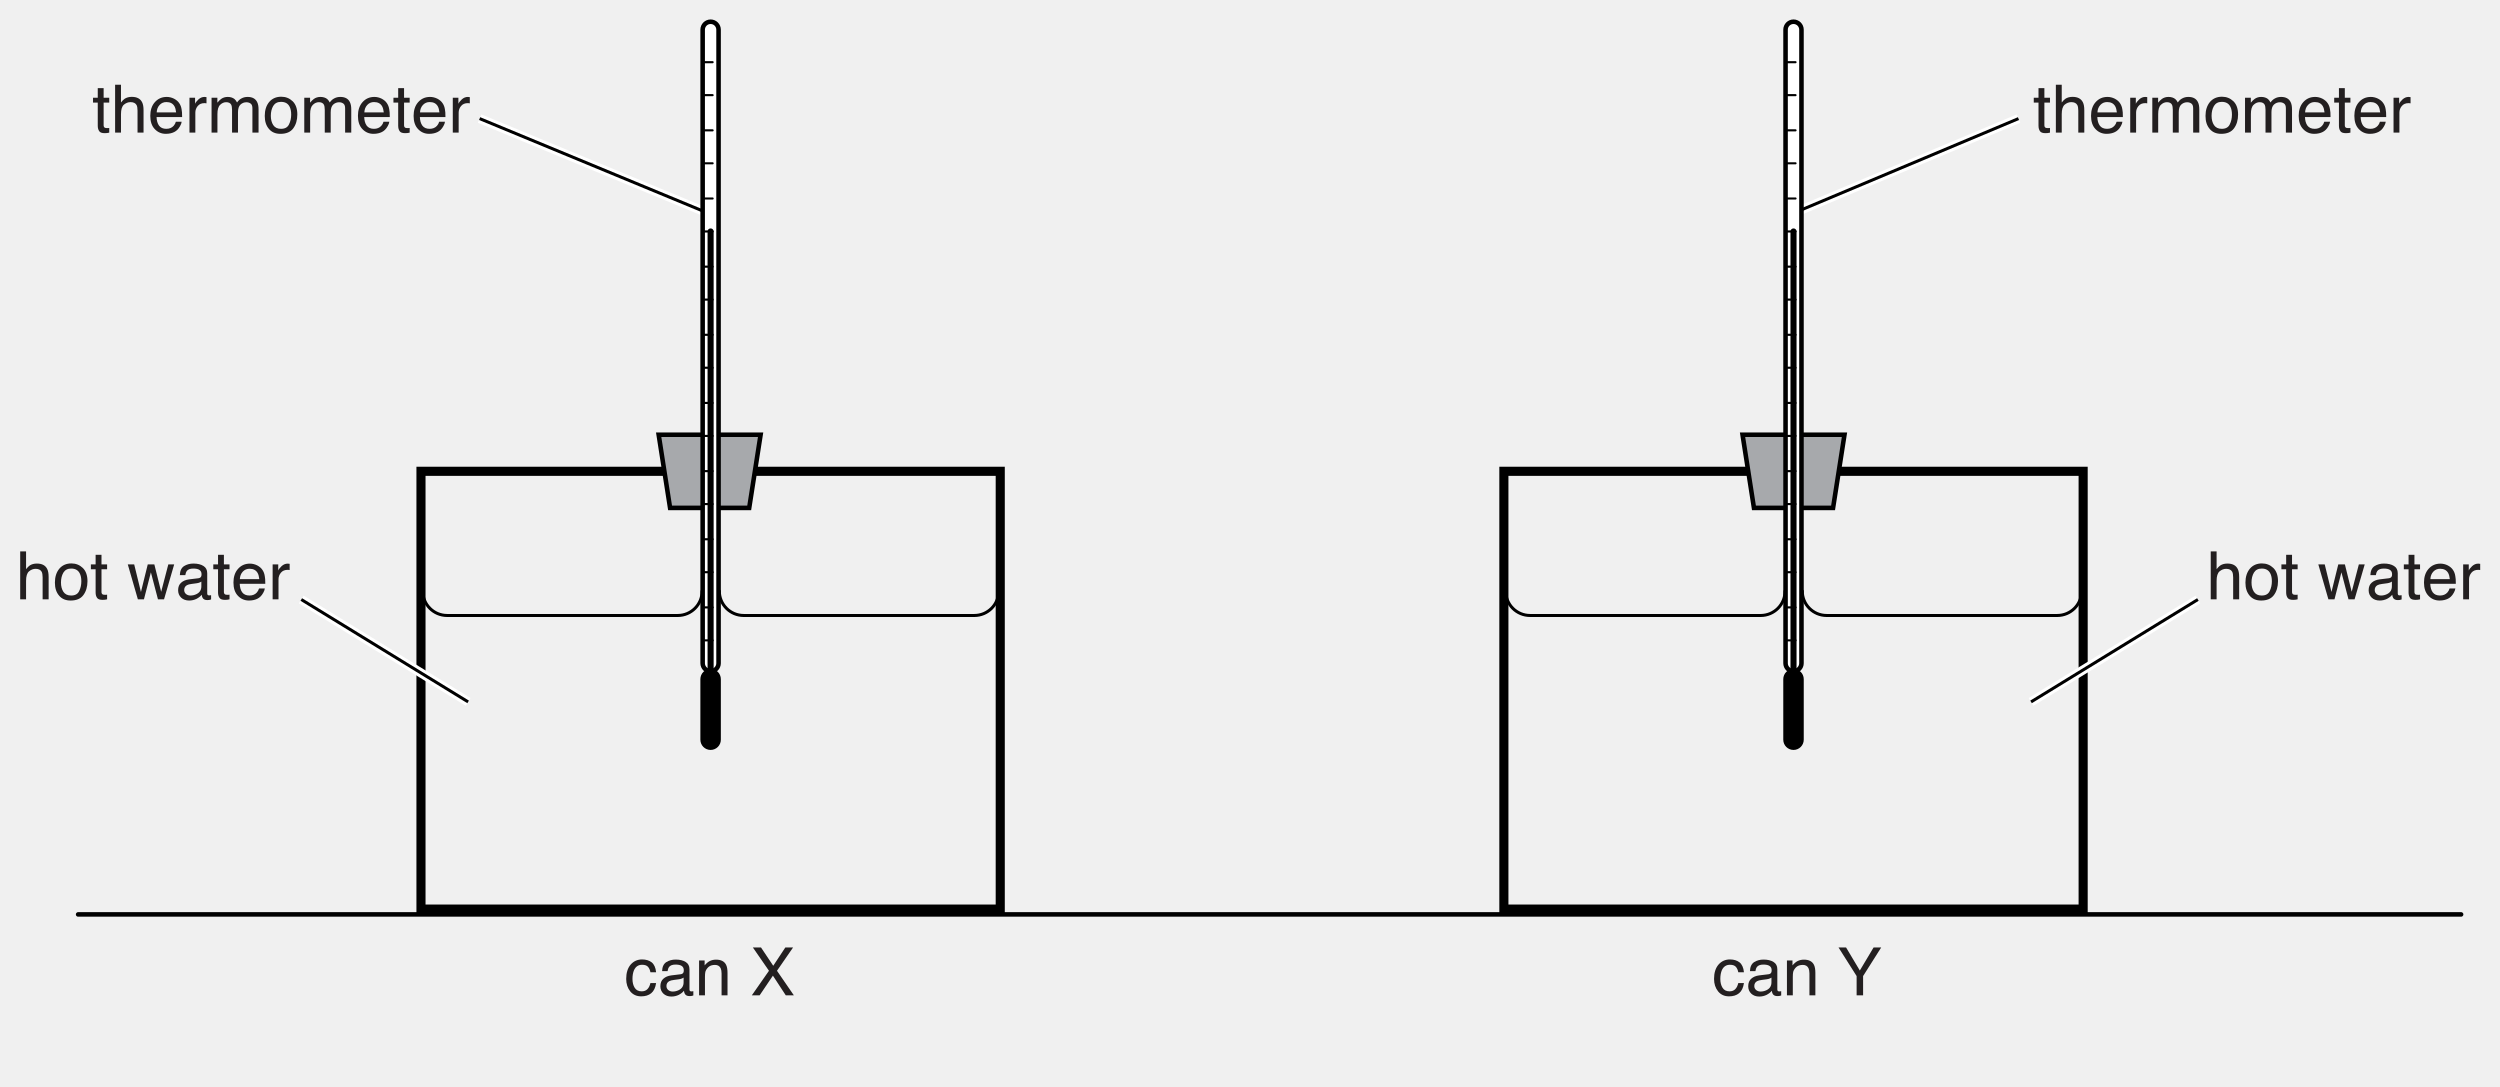
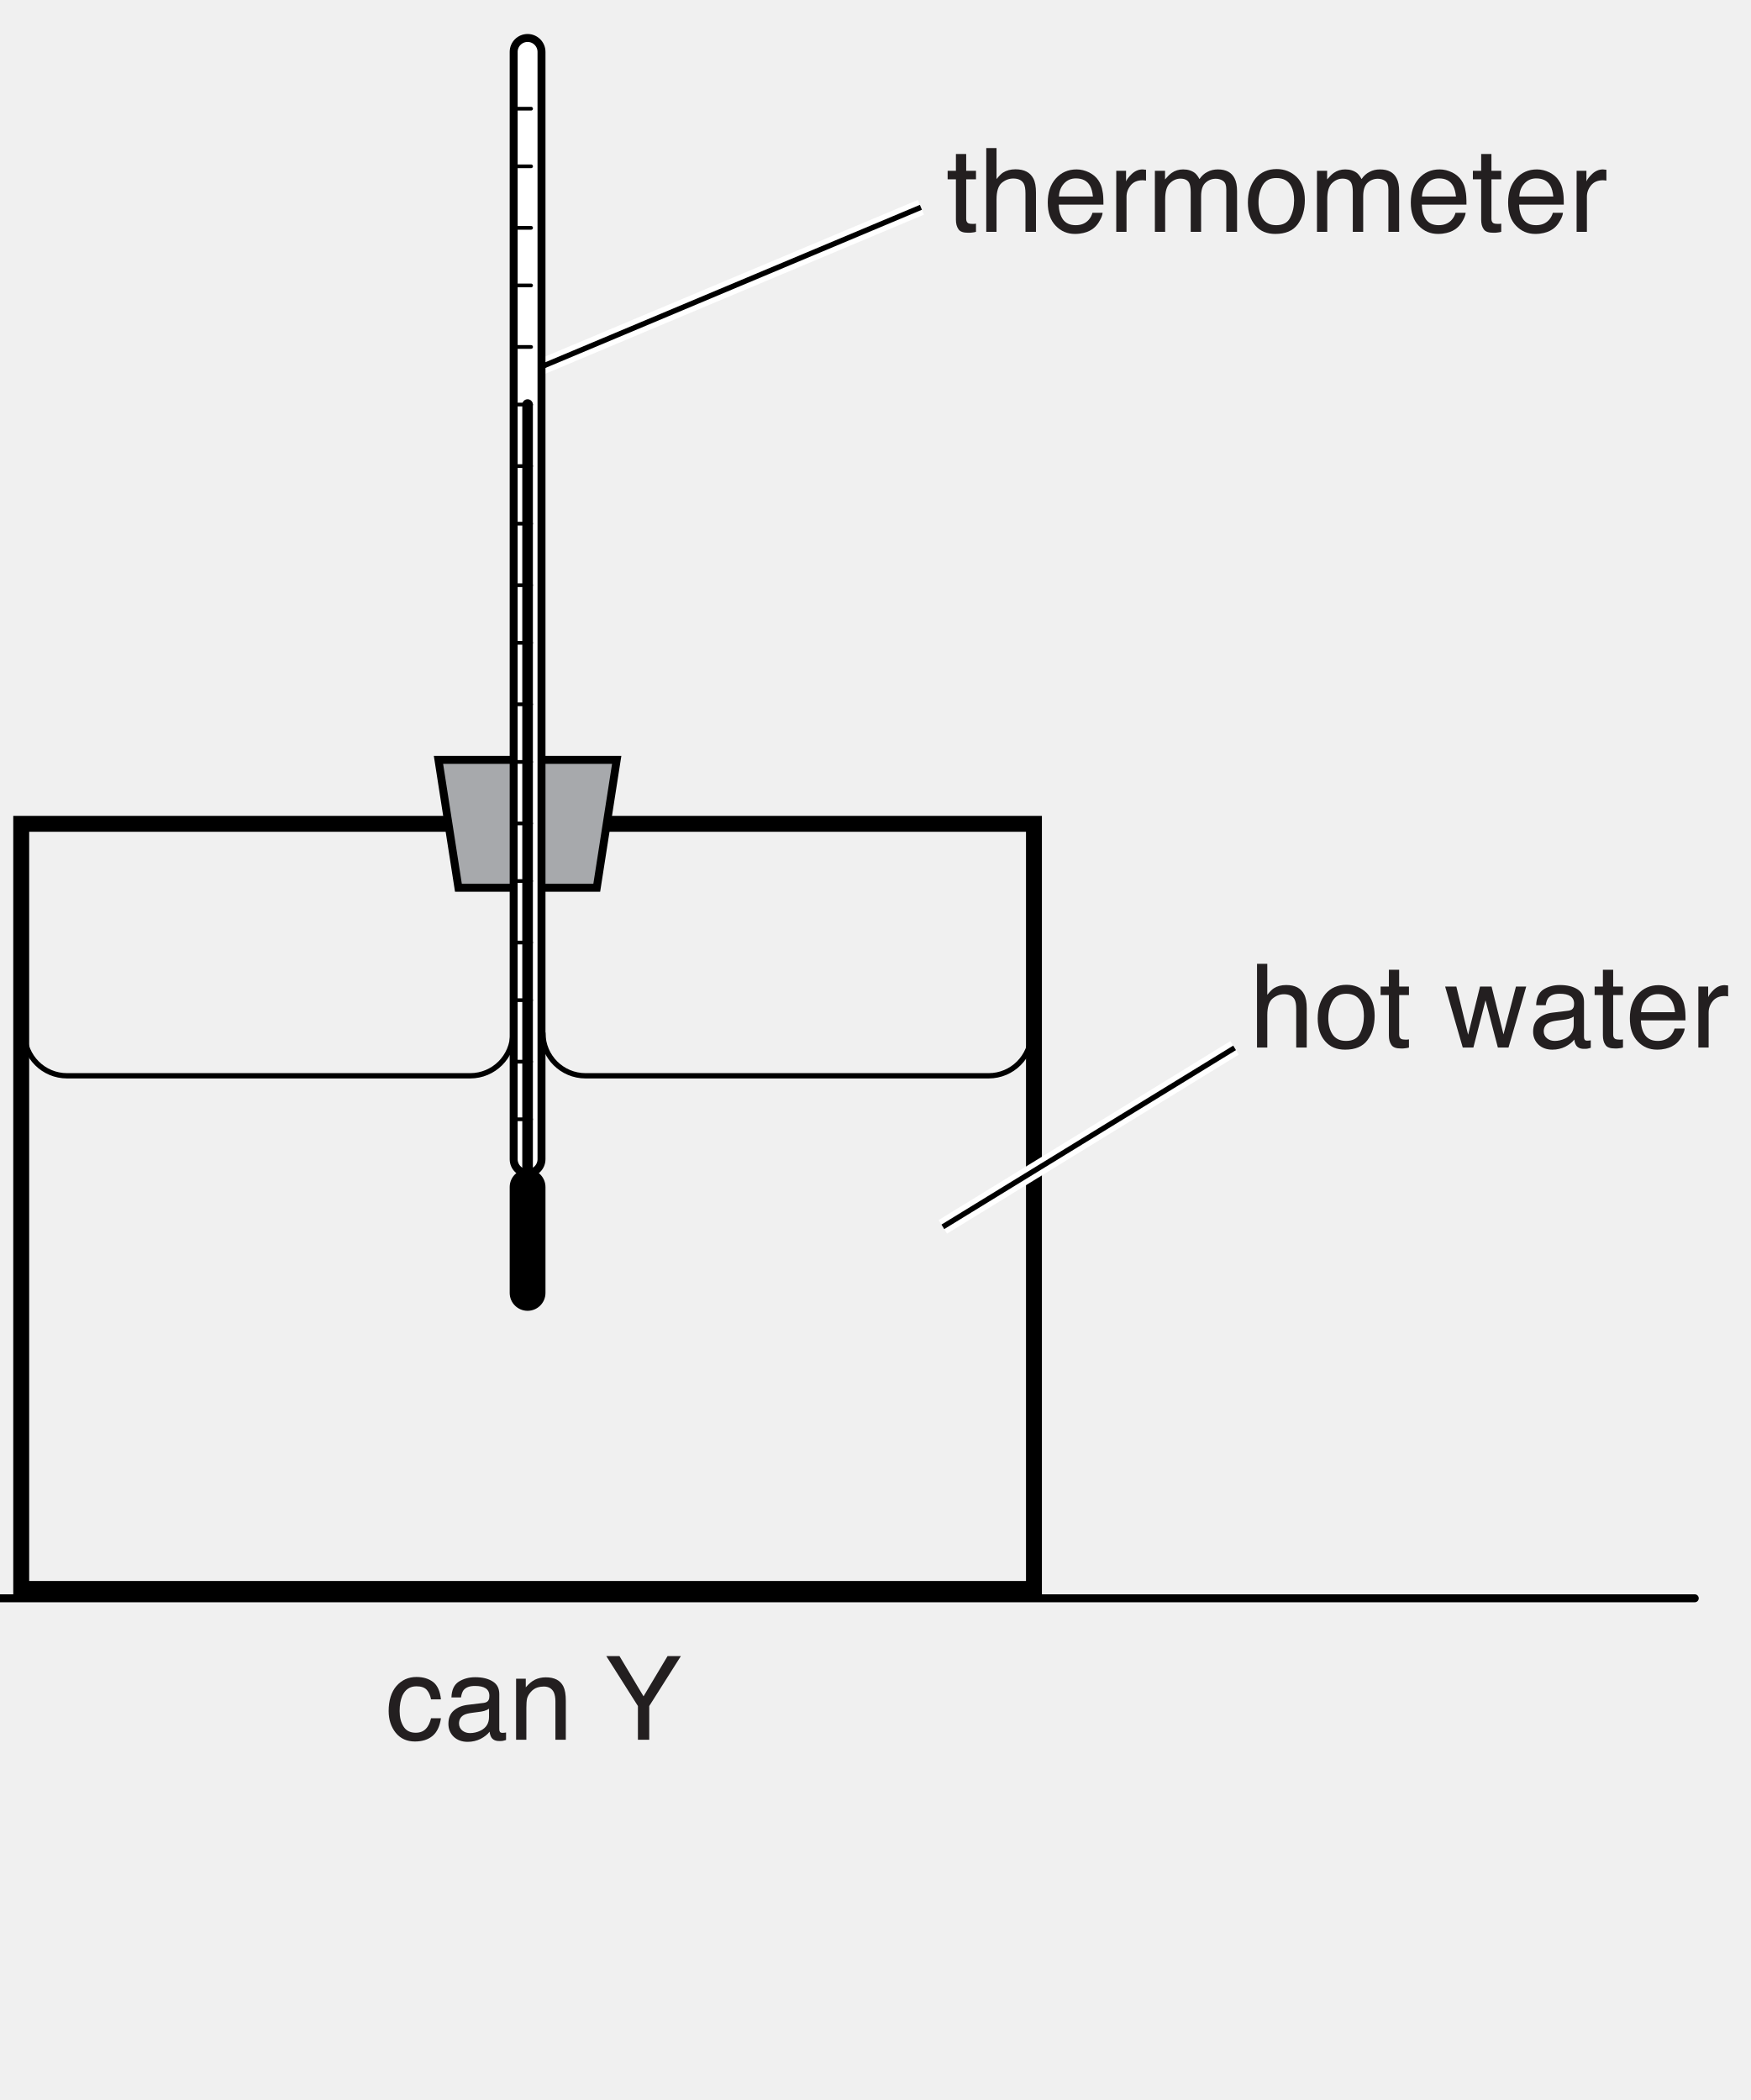
- <svg xmlns="http://www.w3.org/2000/svg" xmlns:xlink="http://www.w3.org/1999/xlink" data-id="0625_2018MJ_33_q06_fig6-1" data-width-mm="145.34" data-height-mm="63.17" data-measure="false" data-source="0625/33 MJ 2018 p8" version="1.1" width="412" height="179.060" viewBox="0 0 412 179.060">
+ <svg xmlns="http://www.w3.org/2000/svg" xmlns:xlink="http://www.w3.org/1999/xlink" data-id="0625_2018MJ_33_q06_fig6-1" data-width-mm="58.22" data-height-mm="69.85" data-measure="false" data-source="0625/33 MJ 2018 p8" version="1.1" width="165.028" height="198" viewBox="0 0 165.028 198">
  <defs>
    <clipPath id="clip_1">
-       <path transform="matrix(1,0,0,-1,-90.999,663.889)" d="M91 484.829H503V663.89H91Z" />
+       <path transform="matrix(1,0,0,-1,-336.839,663.89)" d="M336.839 465.89H501.867V663.89H336.839Z" />
    </clipPath>
    <clipPath id="clip_2">
-       <path transform="matrix(1,0,0,-1,-90.999,663.889)" d="M0 0H595.276V841.89H0Z" />
+       <path transform="matrix(1,0,0,-1,-336.839,663.89)" d="M0 0H595.276V841.89H0Z" />
    </clipPath>
    <clipPath id="clip_3">
-       <path transform="matrix(1,0,0,-1,-90.999,663.889)" d="M0 0H595.276V841.89H0Z" />
+       <path transform="matrix(1,0,0,-1,-336.839,663.89)" d="M0 0H595.276V841.89H0Z" />
    </clipPath>
    <clipPath id="clip_4">
-       <path transform="matrix(1,0,0,-1,-90.999,663.89)" d="M79.213 497.48H516.063V662.809H79.213Z" />
+       <path transform="matrix(1,0,0,-1,-336.839,663.890)" d="M79.213 497.48H516.063V662.809H79.213Z" />
    </clipPath>
    <path id="font_5_75" d="M.064 .718H.152V.452C.173 .478 .191 .497 .208 .508 .236 .526 .272 .536 .314 .536 .390 .536 .441 .509 .468 .456 .483 .427 .490 .387 .490 .335V0H.400V.329C.400 .368 .395 .396 .385 .414 .369 .442 .339 .457 .295 .457 .259 .457 .226 .444 .196 .419 .167 .394 .152 .347 .152 .277V0H.064V.718Z" />
    <path id="font_5_82" d="M.271 .057C.330 .057 .370 .079 .391 .123 .413 .167 .424 .216 .424 .270 .424 .319 .416 .359 .400 .389 .376 .437 .333 .461 .272 .461 .219 .461 .180 .441 .155 .400 .131 .359 .119 .310 .119 .252 .119 .196 .131 .150 .155 .113 .180 .076 .218 .057 .271 .057M.275 .538C.342 .538 .399 .515 .446 .470 .492 .425 .516 .359 .516 .272 .516 .188 .495 .118 .454 .063 .413 .008 .349-.018 .263-.018 .191-.018 .134 .005 .092 .054 .049 .103 .028 .168 .028 .250 .028 .338 .051 .407 .095 .460 .140 .512 .200 .538 .275 .538M.272 .536V.536Z" />
    <path id="font_5_87" d="M.082 .667H.170V.523H.254V.450H.170V.110C.170 .092 .177 .079 .189 .073 .196 .070 .207 .068 .223 .068 .227 .068 .232 .068 .237 .068 .242 .068 .247 .069 .254 .070V0C.244-.003 .233-.005 .222-.006 .211-.008 .200-.008 .187-.008 .146-.008 .118 .001 .104 .022 .089 .043 .082 .070 .082 .104V.450H.011V.523H.082V.667Z" />
    <path id="font_5_3" d="" />
    <path id="font_5_90" d="M.104 .523 .205 .110 .307 .523H.406L.508 .113 .615 .523H.703L.551 0H.460L.354 .405 .250 0H.159L.008 .523H.104Z" />
    <path id="font_5_68" d="M.131 .139C.131 .114 .141 .094 .159 .079 .178 .064 .200 .057 .225 .057 .256 .057 .286 .064 .315 .078 .364 .102 .388 .141 .388 .195V.266C.377 .258 .364 .252 .347 .247 .330 .243 .313 .239 .297 .238L.244 .231C.212 .227 .188 .221 .172 .212 .145 .197 .131 .172 .131 .139M.344 .316C.364 .319 .378 .327 .385 .342 .389 .350 .391 .361 .391 .376 .391 .406 .380 .427 .359 .441 .337 .455 .307 .461 .267 .461 .221 .461 .189 .449 .169 .424 .159 .410 .152 .390 .148 .363H.066C.068 .427 .089 .472 .129 .498 .169 .523 .216 .536 .269 .536 .331 .536 .381 .524 .419 .500 .457 .477 .476 .441 .476 .391V.089C.476 .080 .478 .073 .482 .067 .485 .062 .493 .059 .505 .059 .509 .059 .514 .059 .519 .060 .523 .060 .529 .061 .534 .062V-.002C.520-.006 .510-.009 .503-.010 .496-.011 .486-.011 .474-.011 .443-.011 .421-.000 .408 .020 .401 .032 .395 .048 .393 .069 .375 .045 .349 .025 .315 .007 .282-.009 .245-.018 .205-.018 .156-.018 .116-.003 .086 .025 .055 .055 .040 .092 .040 .136 .040 .185 .055 .223 .085 .249 .115 .276 .155 .293 .204 .299L.344 .316M.271 .536V.536Z" />
    <path id="font_5_72" d="M.282 .535C.319 .535 .355 .526 .390 .509 .424 .491 .451 .469 .469 .441 .487 .415 .499 .384 .504 .349 .510 .325 .512 .286 .512 .233H.129C.131 .180 .143 .137 .166 .105 .190 .073 .226 .057 .275 .057 .321 .057 .358 .072 .385 .102 .401 .120 .412 .140 .418 .163H.505C.503 .143 .495 .122 .482 .099 .469 .075 .455 .056 .439 .041 .412 .015 .379-.001 .340-.010 .319-.015 .295-.018 .268-.018 .203-.018 .148 .005 .103 .052 .057 .099 .035 .166 .035 .251 .035 .335 .057 .404 .103 .456 .149 .508 .208 .535 .282 .535M.422 .303C.418 .341 .410 .372 .397 .395 .373 .437 .333 .458 .276 .458 .236 .458 .202 .444 .175 .415 .147 .385 .133 .348 .131 .303H.422M.273 .536V.536Z" />
    <path id="font_5_85" d="M.066 .523H.150V.432C.157 .450 .173 .471 .200 .497 .227 .522 .258 .535 .292 .535 .294 .535 .297 .534 .301 .534 .305 .534 .311 .533 .321 .532V.439C.316 .440 .311 .441 .306 .441 .302 .442 .297 .442 .292 .442 .248 .442 .214 .428 .190 .399 .166 .370 .154 .337 .154 .300V0H.066V.523Z" />
    <clipPath id="clip_6">
-       <path transform="matrix(1,0,0,-1,-90.999,663.89)" d="M79.213 497.48H516.063V662.809H79.213Z" />
+       <path transform="matrix(1,0,0,-1,-336.839,663.890)" d="M79.213 497.48H516.063V662.809H79.213Z" />
    </clipPath>
    <path id="font_5_70" d="M.266 .538C.325 .538 .372 .523 .409 .495 .446 .466 .469 .416 .476 .346H.391C.385 .378 .374 .405 .355 .427 .336 .448 .307 .458 .266 .458 .210 .458 .170 .431 .145 .377 .130 .341 .122 .298 .122 .246 .122 .193 .133 .149 .155 .114 .177 .078 .212 .060 .260 .060 .296 .060 .325 .071 .346 .093 .368 .115 .382 .146 .391 .184H.476C.466 .115 .442 .064 .403 .032 .364 .000 .314-.015 .253-.015 .185-.015 .130 .009 .089 .059 .049 .109 .028 .171 .028 .246 .028 .338 .051 .410 .095 .461 .140 .512 .197 .538 .266 .538M.252 .536V.536Z" />
    <path id="font_5_81" d="M.064 .523H.147V.449C.172 .479 .198 .501 .226 .515 .254 .528 .284 .535 .318 .535 .393 .535 .443 .509 .469 .457 .483 .429 .490 .388 .490 .335V0H.401V.329C.401 .361 .396 .387 .387 .407 .371 .439 .343 .456 .302 .456 .281 .456 .264 .453 .250 .449 .226 .442 .205 .428 .187 .406 .172 .389 .163 .371 .158 .353 .154 .334 .152 .308 .152 .274V0H.064V.523M.270 .536V.536Z" />
-     <path id="font_5_59" d="M.137 0H.020L.277 .368 .036 .717H.158L.341 .443 .522 .717H.638L.397 .368 .650 0H.529L.336 .295 .137 0Z" />
    <path id="font_5_60" d="M.020 .717H.133L.339 .372 .545 .717H.659L.388 .289V0H.291V.289L.020 .717M.341 .717V.717Z" />
    <path id="font_5_80" d="M.064 .523H.151V.449C.172 .474 .191 .493 .208 .505 .236 .525 .269 .535 .306 .535 .348 .535 .381 .524 .407 .504 .421 .492 .434 .475 .446 .452 .465 .480 .488 .501 .515 .514 .541 .528 .571 .535 .604 .535 .674 .535 .722 .509 .747 .458 .761 .431 .768 .394 .768 .348V0H.676V.363C.676 .398 .668 .422 .650 .435 .633 .448 .611 .455 .586 .455 .552 .455 .522 .443 .497 .420 .472 .397 .460 .358 .460 .304V0H.371V.341C.371 .377 .366 .403 .358 .419 .345 .443 .320 .456 .283 .456 .250 .456 .220 .443 .193 .417 .165 .391 .152 .345 .152 .277V0H.064V.523Z" />
    <clipPath id="clip_7">
-       <path transform="matrix(1,0,0,-1,-90.999,663.889)" d="M37.785 147.118H557.490V430.080H37.785Z" />
+       <path transform="matrix(1,0,0,-1,-336.839,663.89)" d="M37.785 147.118H557.490V430.080H37.785Z" />
    </clipPath>
    <clipPath id="clip_8">
-       <path transform="matrix(1,0,0,-1,-90.999,663.889)" d="M37.785 147.118H557.490V430.080H37.785Z" />
+       <path transform="matrix(1,0,0,-1,-336.839,663.89)" d="M37.785 147.118H557.490V430.080H37.785Z" />
    </clipPath>
    <clipPath id="clip_9">
-       <path transform="matrix(1,0,0,-1,-90.999,663.889)" d="M37.785 147.118H557.490V430.080H37.785Z" />
+       <path transform="matrix(1,0,0,-1,-336.839,663.89)" d="M37.785 147.118H557.490V430.080H37.785Z" />
    </clipPath>
  </defs>
  <g clip-path="url(#clip_1)">
    <g clip-path="url(#clip_2)">
      <g clip-path="url(#clip_3)" />
-       <path transform="matrix(1,0,0,-1,164.840,77.673)" stroke-width="1.5" stroke-linecap="round" stroke-miterlimit="4" stroke-linejoin="miter" fill="none" stroke="#000000" d="M0 0H-95.462V-72.141H0Z" />
-       <path transform="matrix(1,0,0,-1,125.349,71.643)" d="M0 0H-16.801L-14.92-12.06H-1.881Z" fill="#a7a9ac" />
-       <path transform="matrix(1,0,0,-1,125.349,71.643)" stroke-width=".75" stroke-linecap="round" stroke-miterlimit="4" stroke-linejoin="miter" fill="none" stroke="#000000" d="M0 0H-16.801L-14.92-12.06H-1.881L0 0Z" />
-       <path transform="matrix(1,0,0,-1,296.566,34.709)" stroke-width="1.5" stroke-linecap="butt" stroke-miterlimit="4" stroke-linejoin="miter" fill="none" stroke="#ffffff" d="M0 0 36.079 15.164" />
-       <path transform="matrix(1,0,0,-1,296.566,34.709)" stroke-width=".5" stroke-linecap="butt" stroke-miterlimit="4" stroke-linejoin="miter" fill="none" stroke="#000000" d="M0 0 36.079 15.164" />
-       <path transform="matrix(1,0,0,-1,115.677,34.709)" stroke-width="1.5" stroke-linecap="butt" stroke-miterlimit="4" stroke-linejoin="miter" fill="none" stroke="#ffffff" d="M0 0-36.633 15.164" />
-       <path transform="matrix(1,0,0,-1,115.677,34.709)" stroke-width=".5" stroke-linecap="butt" stroke-miterlimit="4" stroke-linejoin="miter" fill="none" stroke="#000000" d="M0 0-36.633 15.164" />
-       <path transform="matrix(1,0,0,-1,12.877,150.696)" stroke-width=".75" stroke-linecap="round" stroke-miterlimit="4" stroke-linejoin="miter" fill="none" stroke="#000000" d="M0 0H392.712" />
+       <path transform="matrix(1,0,0,-1,50.727,34.709)" stroke-width="1.5" stroke-linecap="butt" stroke-miterlimit="4" stroke-linejoin="miter" fill="none" stroke="#ffffff" d="M0 0 36.079 15.164" />
+       <path transform="matrix(1,0,0,-1,50.727,34.709)" stroke-width=".5" stroke-linecap="butt" stroke-miterlimit="4" stroke-linejoin="miter" fill="none" stroke="#000000" d="M0 0 36.079 15.164" />
+       <path transform="matrix(1,0,0,-1,-232.961,150.696)" stroke-width=".75" stroke-linecap="round" stroke-miterlimit="4" stroke-linejoin="miter" fill="none" stroke="#000000" d="M0 0H392.712" />
      <g clip-path="url(#clip_4)">
-         <path transform="matrix(1,0,0,-1,115.710,97.413)" stroke-width=".5" stroke-linecap="round" stroke-miterlimit="4" stroke-linejoin="miter" fill="none" stroke="#000000" d="M0 0C0-2.22-1.8-4.019-4.019-4.019H-42.019C-44.239-4.019-46.039-2.22-46.039 0" />
-         <path transform="matrix(1,0,0,-1,164.585,97.413)" stroke-width=".5" stroke-linecap="round" stroke-miterlimit="4" stroke-linejoin="miter" fill="none" stroke="#000000" d="M0 0C0-2.22-1.8-4.019-4.019-4.019H-42.019C-44.239-4.019-46.039-2.22-46.039 0" />
-         <path transform="matrix(1,0,0,-1,294.179,97.413)" stroke-width=".5" stroke-linecap="round" stroke-miterlimit="4" stroke-linejoin="miter" fill="none" stroke="#000000" d="M0 0C0-2.22-1.8-4.019-4.019-4.019H-42.019C-44.239-4.019-46.039-2.22-46.039 0" />
-         <path transform="matrix(1,0,0,-1,343.054,97.413)" stroke-width=".5" stroke-linecap="round" stroke-miterlimit="4" stroke-linejoin="miter" fill="none" stroke="#000000" d="M0 0C0-2.22-1.8-4.019-4.019-4.019H-42.019C-44.239-4.019-46.039-2.22-46.039 0" />
-         <path transform="matrix(1,0,0,-1,115.797,4.892)" d="M0 0C0 .724 .587 1.312 1.312 1.312 2.036 1.312 2.623 .724 2.623 0V-104.408C2.623-105.132 2.036-105.719 1.312-105.719 .587-105.719 0-105.132 0-104.408Z" fill="#ffffff" />
-         <path transform="matrix(1,0,0,-1,115.797,4.892)" stroke-width=".75" stroke-linecap="round" stroke-miterlimit="4" stroke-linejoin="miter" fill="none" stroke="#000000" d="M0 0C0 .724 .587 1.312 1.312 1.312 2.036 1.312 2.623 .724 2.623 0V-104.408C2.623-105.132 2.036-105.719 1.312-105.719 .587-105.719 0-105.132 0-104.408V0Z" />
-         <path transform="matrix(1,0,0,-1,115.797,111.923)" d="M0 0C0 .724 .587 1.312 1.312 1.312 2.036 1.312 2.623 .724 2.623 0V-9.981C2.623-10.705 2.036-11.292 1.312-11.292 .587-11.292 0-10.705 0-9.981Z" />
-         <path transform="matrix(1,0,0,-1,115.797,111.923)" stroke-width=".75" stroke-linecap="round" stroke-miterlimit="4" stroke-linejoin="miter" fill="none" stroke="#000000" d="M0 0C0 .724 .587 1.312 1.312 1.312 2.036 1.312 2.623 .724 2.623 0V-9.981C2.623-10.705 2.036-11.292 1.312-11.292 .587-11.292 0-10.705 0-9.981V0Z" />
-         <path transform="matrix(1,0,0,-1,115.775,94.301)" stroke-width=".35" stroke-linecap="round" stroke-miterlimit="4" stroke-linejoin="miter" fill="none" stroke="#000000" d="M0 0H1.665" />
-         <path transform="matrix(1,0,0,-1,115.775,83.069)" stroke-width=".35" stroke-linecap="round" stroke-miterlimit="4" stroke-linejoin="miter" fill="none" stroke="#000000" d="M0 0H1.665" />
-         <path transform="matrix(1,0,0,-1,115.775,105.532)" stroke-width=".35" stroke-linecap="round" stroke-miterlimit="4" stroke-linejoin="miter" fill="none" stroke="#000000" d="M0 0H1.665" />
-         <path transform="matrix(1,0,0,-1,115.775,71.838)" stroke-width=".35" stroke-linecap="round" stroke-miterlimit="4" stroke-linejoin="miter" fill="none" stroke="#000000" d="M0 0H1.665" />
-         <path transform="matrix(1,0,0,-1,115.775,60.606)" stroke-width=".35" stroke-linecap="round" stroke-miterlimit="4" stroke-linejoin="miter" fill="none" stroke="#000000" d="M0 0H1.665" />
-         <path transform="matrix(1,0,0,-1,115.775,49.375)" stroke-width=".35" stroke-linecap="round" stroke-miterlimit="4" stroke-linejoin="miter" fill="none" stroke="#000000" d="M0 0H1.665" />
-         <path transform="matrix(1,0,0,-1,115.775,38.143)" stroke-width=".35" stroke-linecap="round" stroke-miterlimit="4" stroke-linejoin="miter" fill="none" stroke="#000000" d="M0 0H1.665" />
-         <path transform="matrix(1,0,0,-1,115.775,26.912)" stroke-width=".35" stroke-linecap="round" stroke-miterlimit="4" stroke-linejoin="miter" fill="none" stroke="#000000" d="M0 0H1.665" />
-         <path transform="matrix(1,0,0,-1,115.775,15.681)" stroke-width=".35" stroke-linecap="round" stroke-miterlimit="4" stroke-linejoin="miter" fill="none" stroke="#000000" d="M0 0H1.665" />
-         <path transform="matrix(1,0,0,-1,115.775,88.869)" stroke-width=".35" stroke-linecap="round" stroke-miterlimit="4" stroke-linejoin="miter" fill="none" stroke="#000000" d="M0 0H1.665" />
-         <path transform="matrix(1,0,0,-1,115.775,77.638)" stroke-width=".35" stroke-linecap="round" stroke-miterlimit="4" stroke-linejoin="miter" fill="none" stroke="#000000" d="M0 0H1.665" />
-         <path transform="matrix(1,0,0,-1,115.775,100.101)" stroke-width=".35" stroke-linecap="round" stroke-miterlimit="4" stroke-linejoin="miter" fill="none" stroke="#000000" d="M0 0H1.665" />
-         <path transform="matrix(1,0,0,-1,115.775,66.406)" stroke-width=".35" stroke-linecap="round" stroke-miterlimit="4" stroke-linejoin="miter" fill="none" stroke="#000000" d="M0 0H1.665" />
-         <path transform="matrix(1,0,0,-1,115.775,55.175)" stroke-width=".35" stroke-linecap="round" stroke-miterlimit="4" stroke-linejoin="miter" fill="none" stroke="#000000" d="M0 0H1.665" />
-         <path transform="matrix(1,0,0,-1,115.775,43.944)" stroke-width=".35" stroke-linecap="round" stroke-miterlimit="4" stroke-linejoin="miter" fill="none" stroke="#000000" d="M0 0H1.665" />
-         <path transform="matrix(1,0,0,-1,115.775,32.712)" stroke-width=".35" stroke-linecap="round" stroke-miterlimit="4" stroke-linejoin="miter" fill="none" stroke="#000000" d="M0 0H1.665" />
-         <path transform="matrix(1,0,0,-1,115.775,21.481)" stroke-width=".35" stroke-linecap="round" stroke-miterlimit="4" stroke-linejoin="miter" fill="none" stroke="#000000" d="M0 0H1.665" />
-         <path transform="matrix(1,0,0,-1,115.775,10.249)" stroke-width=".35" stroke-linecap="round" stroke-miterlimit="4" stroke-linejoin="miter" fill="none" stroke="#000000" d="M0 0H1.665" />
-         <path transform="matrix(1,0,0,-1,117.108,116.913)" d="M0 0V78.769" fill="#ed1c24" />
-         <path transform="matrix(1,0,0,-1,117.108,116.913)" stroke-width="1" stroke-linecap="round" stroke-miterlimit="4" stroke-linejoin="miter" fill="none" stroke="#000000" d="M0 0V78.769" />
-         <path transform="matrix(1,0,0,-1,343.302,77.673)" stroke-width="1.5" stroke-linecap="round" stroke-miterlimit="4" stroke-linejoin="miter" fill="none" stroke="#000000" d="M0 0H-95.463V-72.141H0Z" />
-         <path transform="matrix(1,0,0,-1,303.971,71.643)" d="M0 0H-16.801L-14.92-12.06H-1.881Z" fill="#a7a9ac" />
-         <path transform="matrix(1,0,0,-1,303.971,71.643)" stroke-width=".75" stroke-linecap="round" stroke-miterlimit="4" stroke-linejoin="miter" fill="none" stroke="#000000" d="M0 0H-16.801L-14.92-12.06H-1.881L0 0Z" />
-         <path transform="matrix(1,0,0,-1,294.259,4.892)" d="M0 0C0 .724 .587 1.312 1.312 1.312 2.036 1.312 2.623 .724 2.623 0V-104.408C2.623-105.132 2.036-105.719 1.312-105.719 .587-105.719 0-105.132 0-104.408Z" fill="#ffffff" />
-         <path transform="matrix(1,0,0,-1,294.259,4.892)" stroke-width=".75" stroke-linecap="round" stroke-miterlimit="4" stroke-linejoin="miter" fill="none" stroke="#000000" d="M0 0C0 .724 .587 1.312 1.312 1.312 2.036 1.312 2.623 .724 2.623 0V-104.408C2.623-105.132 2.036-105.719 1.312-105.719 .587-105.719 0-105.132 0-104.408V0Z" />
-         <path transform="matrix(1,0,0,-1,294.259,111.923)" d="M0 0C0 .724 .587 1.312 1.312 1.312 2.036 1.312 2.623 .724 2.623 0V-9.981C2.623-10.705 2.036-11.292 1.312-11.292 .587-11.292 0-10.705 0-9.981Z" />
-         <path transform="matrix(1,0,0,-1,294.259,111.923)" stroke-width=".75" stroke-linecap="round" stroke-miterlimit="4" stroke-linejoin="miter" fill="none" stroke="#000000" d="M0 0C0 .724 .587 1.312 1.312 1.312 2.036 1.312 2.623 .724 2.623 0V-9.981C2.623-10.705 2.036-11.292 1.312-11.292 .587-11.292 0-10.705 0-9.981V0Z" />
-         <path transform="matrix(1,0,0,-1,294.237,94.301)" stroke-width=".35" stroke-linecap="round" stroke-miterlimit="4" stroke-linejoin="miter" fill="none" stroke="#000000" d="M0 0H1.665" />
-         <path transform="matrix(1,0,0,-1,294.237,83.069)" stroke-width=".35" stroke-linecap="round" stroke-miterlimit="4" stroke-linejoin="miter" fill="none" stroke="#000000" d="M0 0H1.665" />
-         <path transform="matrix(1,0,0,-1,294.237,105.532)" stroke-width=".35" stroke-linecap="round" stroke-miterlimit="4" stroke-linejoin="miter" fill="none" stroke="#000000" d="M0 0H1.665" />
-         <path transform="matrix(1,0,0,-1,294.237,71.838)" stroke-width=".35" stroke-linecap="round" stroke-miterlimit="4" stroke-linejoin="miter" fill="none" stroke="#000000" d="M0 0H1.665" />
-         <path transform="matrix(1,0,0,-1,294.237,60.606)" stroke-width=".35" stroke-linecap="round" stroke-miterlimit="4" stroke-linejoin="miter" fill="none" stroke="#000000" d="M0 0H1.665" />
-         <path transform="matrix(1,0,0,-1,294.237,49.375)" stroke-width=".35" stroke-linecap="round" stroke-miterlimit="4" stroke-linejoin="miter" fill="none" stroke="#000000" d="M0 0H1.665" />
-         <path transform="matrix(1,0,0,-1,294.237,38.143)" stroke-width=".35" stroke-linecap="round" stroke-miterlimit="4" stroke-linejoin="miter" fill="none" stroke="#000000" d="M0 0H1.665" />
-         <path transform="matrix(1,0,0,-1,294.237,26.912)" stroke-width=".35" stroke-linecap="round" stroke-miterlimit="4" stroke-linejoin="miter" fill="none" stroke="#000000" d="M0 0H1.665" />
-         <path transform="matrix(1,0,0,-1,294.237,15.681)" stroke-width=".35" stroke-linecap="round" stroke-miterlimit="4" stroke-linejoin="miter" fill="none" stroke="#000000" d="M0 0H1.665" />
-         <path transform="matrix(1,0,0,-1,294.237,88.869)" stroke-width=".35" stroke-linecap="round" stroke-miterlimit="4" stroke-linejoin="miter" fill="none" stroke="#000000" d="M0 0H1.665" />
-         <path transform="matrix(1,0,0,-1,294.237,77.638)" stroke-width=".35" stroke-linecap="round" stroke-miterlimit="4" stroke-linejoin="miter" fill="none" stroke="#000000" d="M0 0H1.665" />
-         <path transform="matrix(1,0,0,-1,294.237,100.101)" stroke-width=".35" stroke-linecap="round" stroke-miterlimit="4" stroke-linejoin="miter" fill="none" stroke="#000000" d="M0 0H1.665" />
-         <path transform="matrix(1,0,0,-1,294.237,66.406)" stroke-width=".35" stroke-linecap="round" stroke-miterlimit="4" stroke-linejoin="miter" fill="none" stroke="#000000" d="M0 0H1.665" />
-         <path transform="matrix(1,0,0,-1,294.237,55.175)" stroke-width=".35" stroke-linecap="round" stroke-miterlimit="4" stroke-linejoin="miter" fill="none" stroke="#000000" d="M0 0H1.665" />
-         <path transform="matrix(1,0,0,-1,294.237,43.944)" stroke-width=".35" stroke-linecap="round" stroke-miterlimit="4" stroke-linejoin="miter" fill="none" stroke="#000000" d="M0 0H1.665" />
-         <path transform="matrix(1,0,0,-1,294.237,32.712)" stroke-width=".35" stroke-linecap="round" stroke-miterlimit="4" stroke-linejoin="miter" fill="none" stroke="#000000" d="M0 0H1.665" />
-         <path transform="matrix(1,0,0,-1,294.237,21.481)" stroke-width=".35" stroke-linecap="round" stroke-miterlimit="4" stroke-linejoin="miter" fill="none" stroke="#000000" d="M0 0H1.665" />
-         <path transform="matrix(1,0,0,-1,294.237,10.249)" stroke-width=".35" stroke-linecap="round" stroke-miterlimit="4" stroke-linejoin="miter" fill="none" stroke="#000000" d="M0 0H1.665" />
-         <path transform="matrix(1,0,0,-1,295.571,116.913)" d="M0 0V78.769" fill="#ed1c24" />
-         <path transform="matrix(1,0,0,-1,295.571,116.913)" stroke-width="1" stroke-linecap="round" stroke-miterlimit="4" stroke-linejoin="miter" fill="none" stroke="#000000" d="M0 0V78.769" />
-         <path transform="matrix(1,0,0,-1,334.715,115.673)" stroke-width="1.5" stroke-linecap="butt" stroke-miterlimit="4" stroke-linejoin="miter" fill="none" stroke="#ffffff" d="M0 0 27.5 16.875" />
-         <path transform="matrix(1,0,0,-1,334.715,115.673)" stroke-width=".5" stroke-linecap="butt" stroke-miterlimit="4" stroke-linejoin="miter" fill="none" stroke="#000000" d="M0 0 27.5 16.875" />
+         <path transform="matrix(1,0,0,-1,48.339,97.413)" stroke-width=".5" stroke-linecap="round" stroke-miterlimit="4" stroke-linejoin="miter" fill="none" stroke="#000000" d="M0 0C0-2.22-1.8-4.019-4.019-4.019H-42.019C-44.239-4.019-46.039-2.22-46.039 0" />
+         <path transform="matrix(1,0,0,-1,97.214,97.413)" stroke-width=".5" stroke-linecap="round" stroke-miterlimit="4" stroke-linejoin="miter" fill="none" stroke="#000000" d="M0 0C0-2.22-1.8-4.019-4.019-4.019H-42.019C-44.239-4.019-46.039-2.22-46.039 0" />
+         <path transform="matrix(1,0,0,-1,97.463,77.673)" stroke-width="1.5" stroke-linecap="round" stroke-miterlimit="4" stroke-linejoin="miter" fill="none" stroke="#000000" d="M0 0H-95.463V-72.141H0Z" />
+         <path transform="matrix(1,0,0,-1,58.132,71.643)" d="M0 0H-16.801L-14.92-12.06H-1.881Z" fill="#a7a9ac" />
+         <path transform="matrix(1,0,0,-1,58.132,71.643)" stroke-width=".75" stroke-linecap="round" stroke-miterlimit="4" stroke-linejoin="miter" fill="none" stroke="#000000" d="M0 0H-16.801L-14.92-12.06H-1.881L0 0Z" />
+         <path transform="matrix(1,0,0,-1,48.420,4.892)" d="M0 0C0 .724 .587 1.312 1.312 1.312 2.036 1.312 2.623 .724 2.623 0V-104.408C2.623-105.132 2.036-105.719 1.312-105.719 .587-105.719 0-105.132 0-104.408Z" fill="#ffffff" />
+         <path transform="matrix(1,0,0,-1,48.420,4.892)" stroke-width=".75" stroke-linecap="round" stroke-miterlimit="4" stroke-linejoin="miter" fill="none" stroke="#000000" d="M0 0C0 .724 .587 1.312 1.312 1.312 2.036 1.312 2.623 .724 2.623 0V-104.408C2.623-105.132 2.036-105.719 1.312-105.719 .587-105.719 0-105.132 0-104.408V0Z" />
+         <path transform="matrix(1,0,0,-1,48.420,111.923)" d="M0 0C0 .724 .587 1.312 1.312 1.312 2.036 1.312 2.623 .724 2.623 0V-9.981C2.623-10.705 2.036-11.292 1.312-11.292 .587-11.292 0-10.705 0-9.981Z" />
+         <path transform="matrix(1,0,0,-1,48.420,111.923)" stroke-width=".75" stroke-linecap="round" stroke-miterlimit="4" stroke-linejoin="miter" fill="none" stroke="#000000" d="M0 0C0 .724 .587 1.312 1.312 1.312 2.036 1.312 2.623 .724 2.623 0V-9.981C2.623-10.705 2.036-11.292 1.312-11.292 .587-11.292 0-10.705 0-9.981V0Z" />
+         <path transform="matrix(1,0,0,-1,48.398,94.301)" stroke-width=".35" stroke-linecap="round" stroke-miterlimit="4" stroke-linejoin="miter" fill="none" stroke="#000000" d="M0 0H1.665" />
+         <path transform="matrix(1,0,0,-1,48.398,83.069)" stroke-width=".35" stroke-linecap="round" stroke-miterlimit="4" stroke-linejoin="miter" fill="none" stroke="#000000" d="M0 0H1.665" />
+         <path transform="matrix(1,0,0,-1,48.398,105.532)" stroke-width=".35" stroke-linecap="round" stroke-miterlimit="4" stroke-linejoin="miter" fill="none" stroke="#000000" d="M0 0H1.665" />
+         <path transform="matrix(1,0,0,-1,48.398,71.838)" stroke-width=".35" stroke-linecap="round" stroke-miterlimit="4" stroke-linejoin="miter" fill="none" stroke="#000000" d="M0 0H1.665" />
+         <path transform="matrix(1,0,0,-1,48.398,60.606)" stroke-width=".35" stroke-linecap="round" stroke-miterlimit="4" stroke-linejoin="miter" fill="none" stroke="#000000" d="M0 0H1.665" />
+         <path transform="matrix(1,0,0,-1,48.398,49.375)" stroke-width=".35" stroke-linecap="round" stroke-miterlimit="4" stroke-linejoin="miter" fill="none" stroke="#000000" d="M0 0H1.665" />
+         <path transform="matrix(1,0,0,-1,48.398,38.144)" stroke-width=".35" stroke-linecap="round" stroke-miterlimit="4" stroke-linejoin="miter" fill="none" stroke="#000000" d="M0 0H1.665" />
+         <path transform="matrix(1,0,0,-1,48.398,26.912)" stroke-width=".35" stroke-linecap="round" stroke-miterlimit="4" stroke-linejoin="miter" fill="none" stroke="#000000" d="M0 0H1.665" />
+         <path transform="matrix(1,0,0,-1,48.398,15.681)" stroke-width=".35" stroke-linecap="round" stroke-miterlimit="4" stroke-linejoin="miter" fill="none" stroke="#000000" d="M0 0H1.665" />
+         <path transform="matrix(1,0,0,-1,48.398,88.869)" stroke-width=".35" stroke-linecap="round" stroke-miterlimit="4" stroke-linejoin="miter" fill="none" stroke="#000000" d="M0 0H1.665" />
+         <path transform="matrix(1,0,0,-1,48.398,77.638)" stroke-width=".35" stroke-linecap="round" stroke-miterlimit="4" stroke-linejoin="miter" fill="none" stroke="#000000" d="M0 0H1.665" />
+         <path transform="matrix(1,0,0,-1,48.398,100.101)" stroke-width=".35" stroke-linecap="round" stroke-miterlimit="4" stroke-linejoin="miter" fill="none" stroke="#000000" d="M0 0H1.665" />
+         <path transform="matrix(1,0,0,-1,48.398,66.406)" stroke-width=".35" stroke-linecap="round" stroke-miterlimit="4" stroke-linejoin="miter" fill="none" stroke="#000000" d="M0 0H1.665" />
+         <path transform="matrix(1,0,0,-1,48.398,55.175)" stroke-width=".35" stroke-linecap="round" stroke-miterlimit="4" stroke-linejoin="miter" fill="none" stroke="#000000" d="M0 0H1.665" />
+         <path transform="matrix(1,0,0,-1,48.398,43.944)" stroke-width=".35" stroke-linecap="round" stroke-miterlimit="4" stroke-linejoin="miter" fill="none" stroke="#000000" d="M0 0H1.665" />
+         <path transform="matrix(1,0,0,-1,48.398,32.712)" stroke-width=".35" stroke-linecap="round" stroke-miterlimit="4" stroke-linejoin="miter" fill="none" stroke="#000000" d="M0 0H1.665" />
+         <path transform="matrix(1,0,0,-1,48.398,21.481)" stroke-width=".35" stroke-linecap="round" stroke-miterlimit="4" stroke-linejoin="miter" fill="none" stroke="#000000" d="M0 0H1.665" />
+         <path transform="matrix(1,0,0,-1,48.398,10.249)" stroke-width=".35" stroke-linecap="round" stroke-miterlimit="4" stroke-linejoin="miter" fill="none" stroke="#000000" d="M0 0H1.665" />
+         <path transform="matrix(1,0,0,-1,49.731,116.913)" d="M0 0V78.769" fill="#ed1c24" />
+         <path transform="matrix(1,0,0,-1,49.731,116.913)" stroke-width="1" stroke-linecap="round" stroke-miterlimit="4" stroke-linejoin="miter" fill="none" stroke="#000000" d="M0 0V78.769" />
+         <path transform="matrix(1,0,0,-1,88.875,115.673)" stroke-width="1.5" stroke-linecap="butt" stroke-miterlimit="4" stroke-linejoin="miter" fill="none" stroke="#ffffff" d="M0 0 27.5 16.875" />
+         <path transform="matrix(1,0,0,-1,88.875,115.673)" stroke-width=".5" stroke-linecap="butt" stroke-miterlimit="4" stroke-linejoin="miter" fill="none" stroke="#000000" d="M0 0 27.5 16.875" />
      </g>
-       <use data-text="h" xlink:href="#font_5_75" transform="matrix(11,0,0,-11,363.624,98.770)" fill="#231f20" />
-       <use data-text="o" xlink:href="#font_5_82" transform="matrix(11,0,0,-11,369.740,98.770)" fill="#231f20" />
-       <use data-text="t" xlink:href="#font_5_87" transform="matrix(11,0,0,-11,375.856,98.770)" fill="#231f20" />
-       <use data-text="w" xlink:href="#font_5_90" transform="matrix(11,0,0,-11,381.972,98.770)" fill="#231f20" />
-       <use data-text="a" xlink:href="#font_5_68" transform="matrix(11,0,0,-11,389.914,98.770)" fill="#231f20" />
-       <use data-text="t" xlink:href="#font_5_87" transform="matrix(11,0,0,-11,396.030,98.770)" fill="#231f20" />
-       <use data-text="e" xlink:href="#font_5_72" transform="matrix(11,0,0,-11,399.088,98.770)" fill="#231f20" />
-       <use data-text="r" xlink:href="#font_5_85" transform="matrix(11,0,0,-11,405.204,98.770)" fill="#231f20" />
-       <path transform="matrix(1,0,0,-1,49.649,98.798)" stroke-width="1.5" stroke-linecap="butt" stroke-miterlimit="4" stroke-linejoin="miter" fill="none" stroke="#ffffff" d="M0 0 27.5-16.875" />
-       <path transform="matrix(1,0,0,-1,49.649,98.798)" stroke-width=".5" stroke-linecap="butt" stroke-miterlimit="4" stroke-linejoin="miter" fill="none" stroke="#000000" d="M0 0 27.5-16.875" />
-       <use data-text="h" xlink:href="#font_5_75" transform="matrix(11,0,0,-11,2.624,98.770)" fill="#231f20" />
-       <use data-text="o" xlink:href="#font_5_82" transform="matrix(11,0,0,-11,8.740,98.770)" fill="#231f20" />
-       <use data-text="t" xlink:href="#font_5_87" transform="matrix(11,0,0,-11,14.856,98.770)" fill="#231f20" />
-       <use data-text="w" xlink:href="#font_5_90" transform="matrix(11,0,0,-11,20.972,98.770)" fill="#231f20" />
-       <use data-text="a" xlink:href="#font_5_68" transform="matrix(11,0,0,-11,28.914,98.770)" fill="#231f20" />
-       <use data-text="t" xlink:href="#font_5_87" transform="matrix(11,0,0,-11,35.030,98.770)" fill="#231f20" />
-       <use data-text="e" xlink:href="#font_5_72" transform="matrix(11,0,0,-11,38.088,98.770)" fill="#231f20" />
-       <use data-text="r" xlink:href="#font_5_85" transform="matrix(11,0,0,-11,44.204,98.770)" fill="#231f20" />
+       <use data-text="h" xlink:href="#font_5_75" transform="matrix(11,0,0,-11,117.785,98.770)" fill="#231f20" />
+       <use data-text="o" xlink:href="#font_5_82" transform="matrix(11,0,0,-11,123.901,98.770)" fill="#231f20" />
+       <use data-text="t" xlink:href="#font_5_87" transform="matrix(11,0,0,-11,130.017,98.770)" fill="#231f20" />
+       <use data-text="w" xlink:href="#font_5_90" transform="matrix(11,0,0,-11,136.133,98.770)" fill="#231f20" />
+       <use data-text="a" xlink:href="#font_5_68" transform="matrix(11,0,0,-11,144.075,98.770)" fill="#231f20" />
+       <use data-text="t" xlink:href="#font_5_87" transform="matrix(11,0,0,-11,150.191,98.770)" fill="#231f20" />
+       <use data-text="e" xlink:href="#font_5_72" transform="matrix(11,0,0,-11,153.249,98.770)" fill="#231f20" />
+       <use data-text="r" xlink:href="#font_5_85" transform="matrix(11,0,0,-11,159.365,98.770)" fill="#231f20" />
      <g clip-path="url(#clip_6)">
-         <use data-text="c" xlink:href="#font_5_70" transform="matrix(11,0,0,-11,102.889,164.033)" fill="#231f20" />
-         <use data-text="a" xlink:href="#font_5_68" transform="matrix(11,0,0,-11,108.389,164.033)" fill="#231f20" />
-         <use data-text="n" xlink:href="#font_5_81" transform="matrix(11,0,0,-11,114.505,164.033)" fill="#231f20" />
-         <use data-text="X" xlink:href="#font_5_59" transform="matrix(11,0,0,-11,123.679,164.033)" fill="#231f20" />
-         <use data-text="c" xlink:href="#font_5_70" transform="matrix(11,0,0,-11,282.167,164.033)" fill="#231f20" />
-         <use data-text="a" xlink:href="#font_5_68" transform="matrix(11,0,0,-11,287.667,164.033)" fill="#231f20" />
-         <use data-text="n" xlink:href="#font_5_81" transform="matrix(11,0,0,-11,293.783,164.033)" fill="#231f20" />
-         <use data-text="Y" xlink:href="#font_5_60" transform="matrix(11,0,0,-11,302.770,164.033)" fill="#231f20" />
+         <use data-text="c" xlink:href="#font_5_70" transform="matrix(11,0,0,-11,36.328,164.033)" fill="#231f20" />
+         <use data-text="a" xlink:href="#font_5_68" transform="matrix(11,0,0,-11,41.828,164.033)" fill="#231f20" />
+         <use data-text="n" xlink:href="#font_5_81" transform="matrix(11,0,0,-11,47.944,164.033)" fill="#231f20" />
+         <use data-text="Y" xlink:href="#font_5_60" transform="matrix(11,0,0,-11,56.931,164.033)" fill="#231f20" />
      </g>
-       <use data-text="t" xlink:href="#font_5_87" transform="matrix(11,0,0,-11,15.208,21.858)" fill="#231f20" />
-       <use data-text="h" xlink:href="#font_5_75" transform="matrix(11,0,0,-11,18.266,21.858)" fill="#231f20" />
-       <use data-text="e" xlink:href="#font_5_72" transform="matrix(11,0,0,-11,24.382,21.858)" fill="#231f20" />
-       <use data-text="r" xlink:href="#font_5_85" transform="matrix(11,0,0,-11,30.498,21.858)" fill="#231f20" />
-       <use data-text="m" xlink:href="#font_5_80" transform="matrix(11,0,0,-11,34.161,21.858)" fill="#231f20" />
-       <use data-text="o" xlink:href="#font_5_82" transform="matrix(11,0,0,-11,43.324,21.858)" fill="#231f20" />
-       <use data-text="m" xlink:href="#font_5_80" transform="matrix(11,0,0,-11,49.440,21.858)" fill="#231f20" />
-       <use data-text="e" xlink:href="#font_5_72" transform="matrix(11,0,0,-11,58.603,21.858)" fill="#231f20" />
-       <use data-text="t" xlink:href="#font_5_87" transform="matrix(11,0,0,-11,64.719,21.858)" fill="#231f20" />
-       <use data-text="e" xlink:href="#font_5_72" transform="matrix(11,0,0,-11,67.777,21.858)" fill="#231f20" />
-       <use data-text="r" xlink:href="#font_5_85" transform="matrix(11,0,0,-11,73.893,21.858)" fill="#231f20" />
-       <use data-text="t" xlink:href="#font_5_87" transform="matrix(11,0,0,-11,335.044,21.858)" fill="#231f20" />
-       <use data-text="h" xlink:href="#font_5_75" transform="matrix(11,0,0,-11,338.102,21.858)" fill="#231f20" />
-       <use data-text="e" xlink:href="#font_5_72" transform="matrix(11,0,0,-11,344.218,21.858)" fill="#231f20" />
-       <use data-text="r" xlink:href="#font_5_85" transform="matrix(11,0,0,-11,350.334,21.858)" fill="#231f20" />
-       <use data-text="m" xlink:href="#font_5_80" transform="matrix(11,0,0,-11,353.997,21.858)" fill="#231f20" />
-       <use data-text="o" xlink:href="#font_5_82" transform="matrix(11,0,0,-11,363.160,21.858)" fill="#231f20" />
-       <use data-text="m" xlink:href="#font_5_80" transform="matrix(11,0,0,-11,369.276,21.858)" fill="#231f20" />
-       <use data-text="e" xlink:href="#font_5_72" transform="matrix(11,0,0,-11,378.439,21.858)" fill="#231f20" />
-       <use data-text="t" xlink:href="#font_5_87" transform="matrix(11,0,0,-11,384.555,21.858)" fill="#231f20" />
-       <use data-text="e" xlink:href="#font_5_72" transform="matrix(11,0,0,-11,387.613,21.858)" fill="#231f20" />
-       <use data-text="r" xlink:href="#font_5_85" transform="matrix(11,0,0,-11,393.729,21.858)" fill="#231f20" />
+       <use data-text="t" xlink:href="#font_5_87" transform="matrix(11,0,0,-11,89.205,21.858)" fill="#231f20" />
+       <use data-text="h" xlink:href="#font_5_75" transform="matrix(11,0,0,-11,92.263,21.858)" fill="#231f20" />
+       <use data-text="e" xlink:href="#font_5_72" transform="matrix(11,0,0,-11,98.379,21.858)" fill="#231f20" />
+       <use data-text="r" xlink:href="#font_5_85" transform="matrix(11,0,0,-11,104.495,21.858)" fill="#231f20" />
+       <use data-text="m" xlink:href="#font_5_80" transform="matrix(11,0,0,-11,108.158,21.858)" fill="#231f20" />
+       <use data-text="o" xlink:href="#font_5_82" transform="matrix(11,0,0,-11,117.321,21.858)" fill="#231f20" />
+       <use data-text="m" xlink:href="#font_5_80" transform="matrix(11,0,0,-11,123.437,21.858)" fill="#231f20" />
+       <use data-text="e" xlink:href="#font_5_72" transform="matrix(11,0,0,-11,132.600,21.858)" fill="#231f20" />
+       <use data-text="t" xlink:href="#font_5_87" transform="matrix(11,0,0,-11,138.716,21.858)" fill="#231f20" />
+       <use data-text="e" xlink:href="#font_5_72" transform="matrix(11,0,0,-11,141.774,21.858)" fill="#231f20" />
+       <use data-text="r" xlink:href="#font_5_85" transform="matrix(11,0,0,-11,147.890,21.858)" fill="#231f20" />
      <g clip-path="url(#clip_7)" />
      <g clip-path="url(#clip_8)" />
      <g clip-path="url(#clip_9)" />
    </g>
  </g>
</svg>
